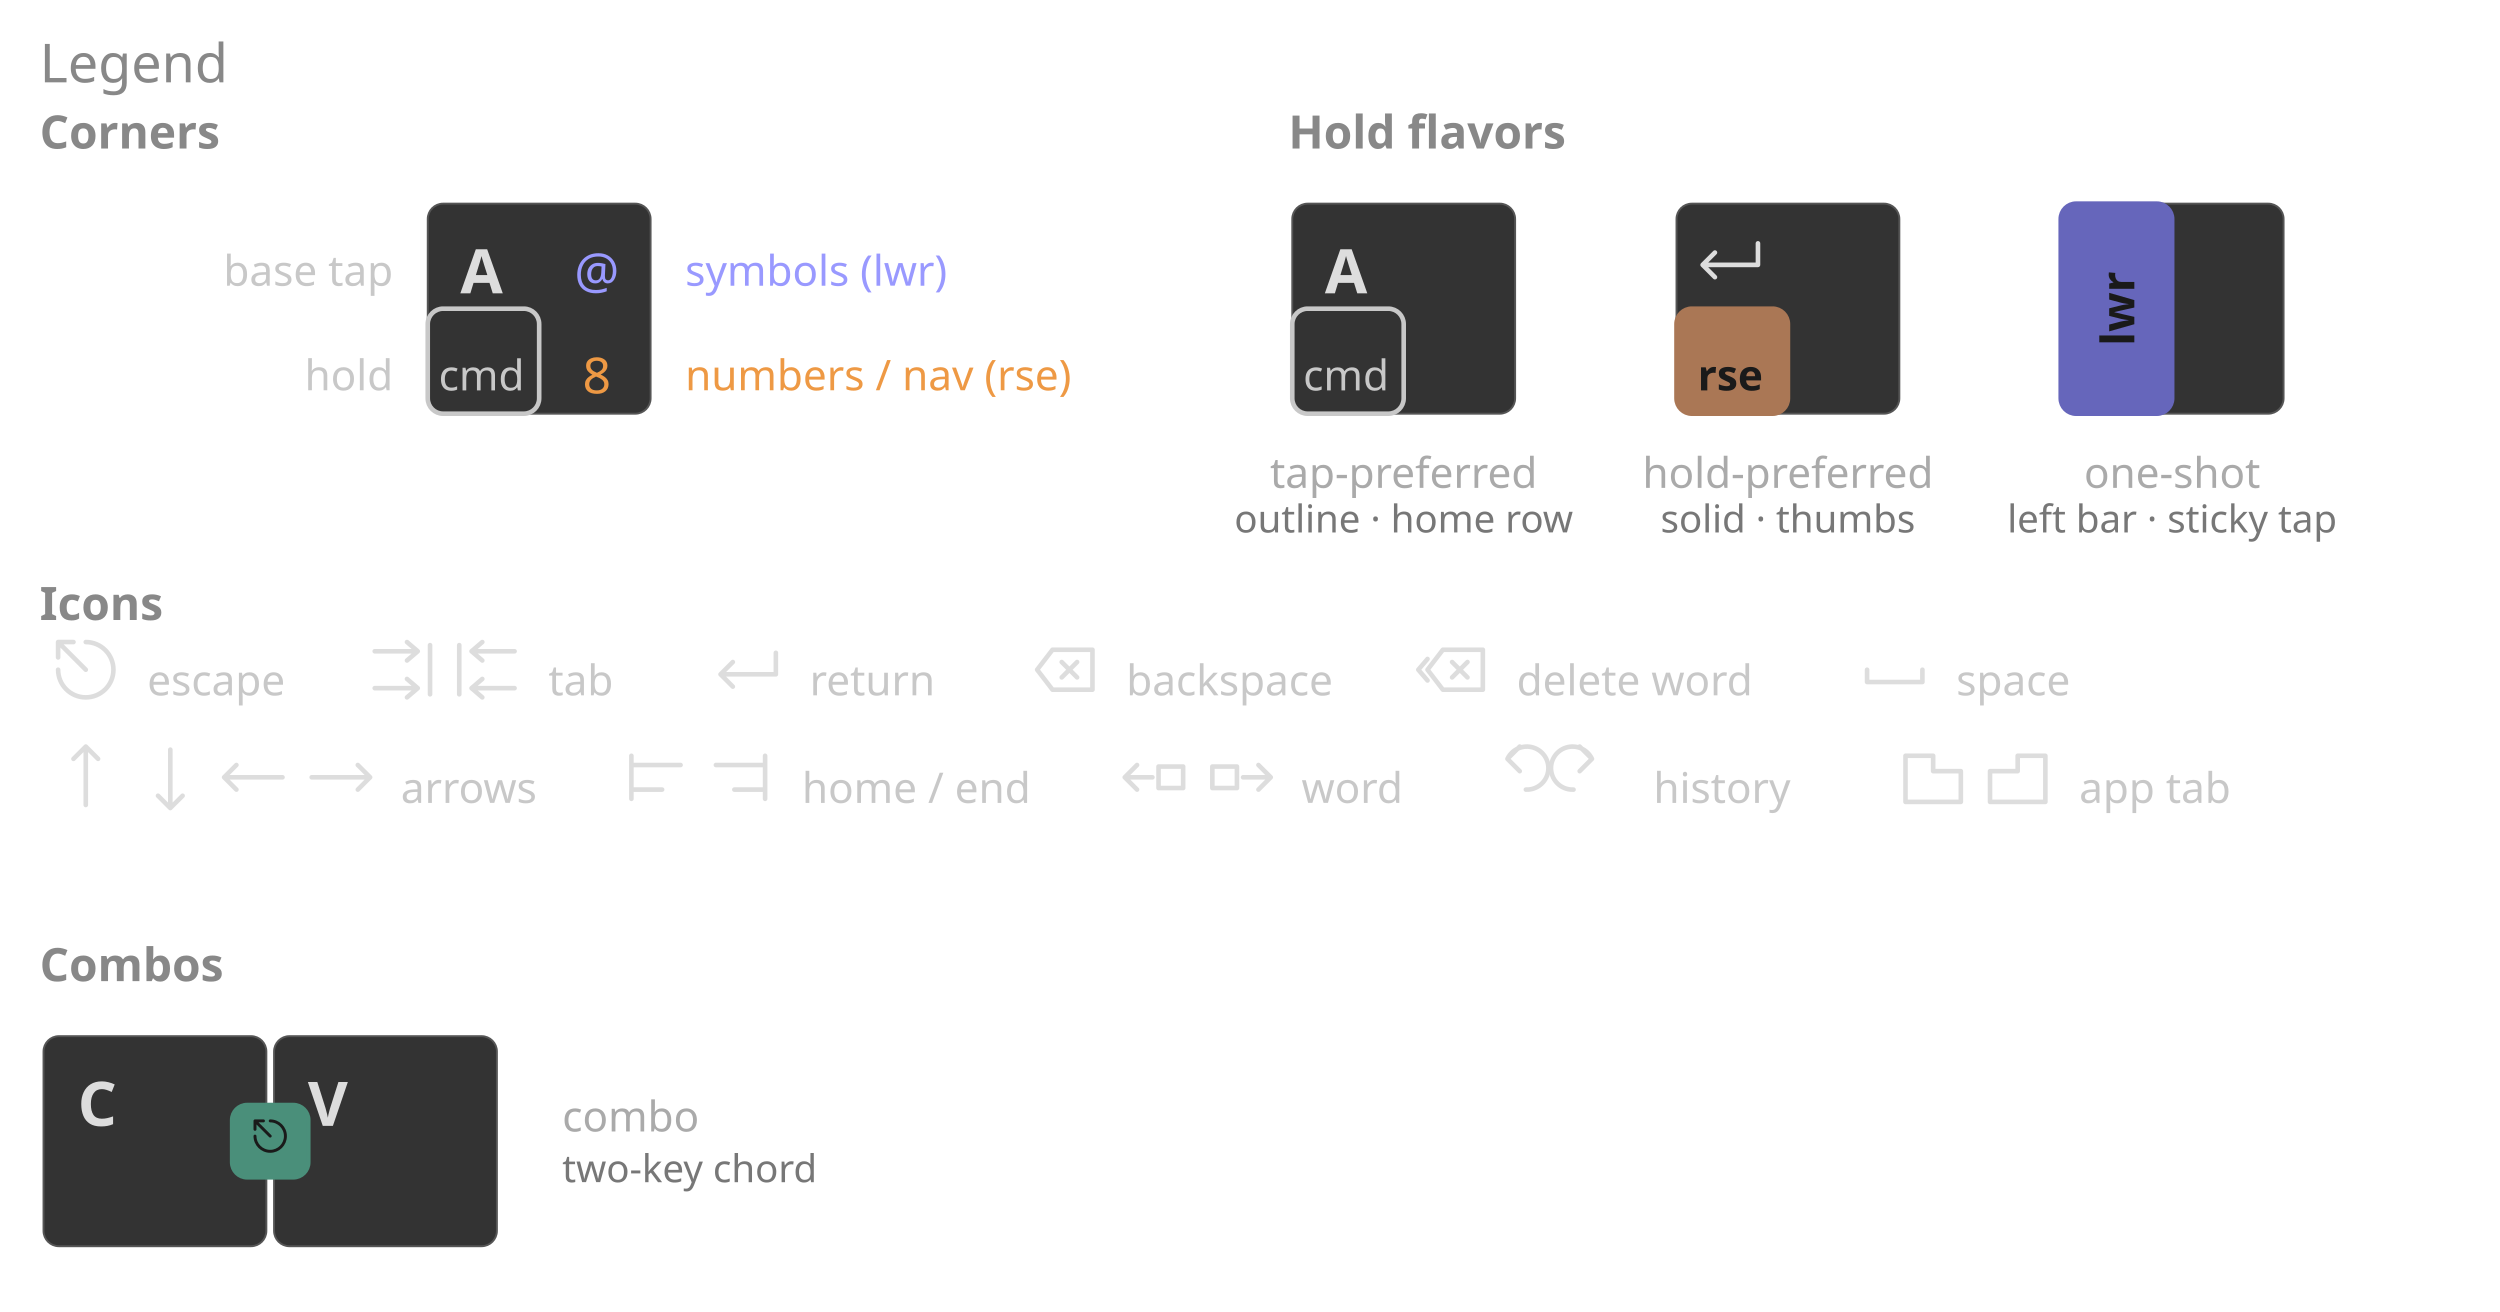
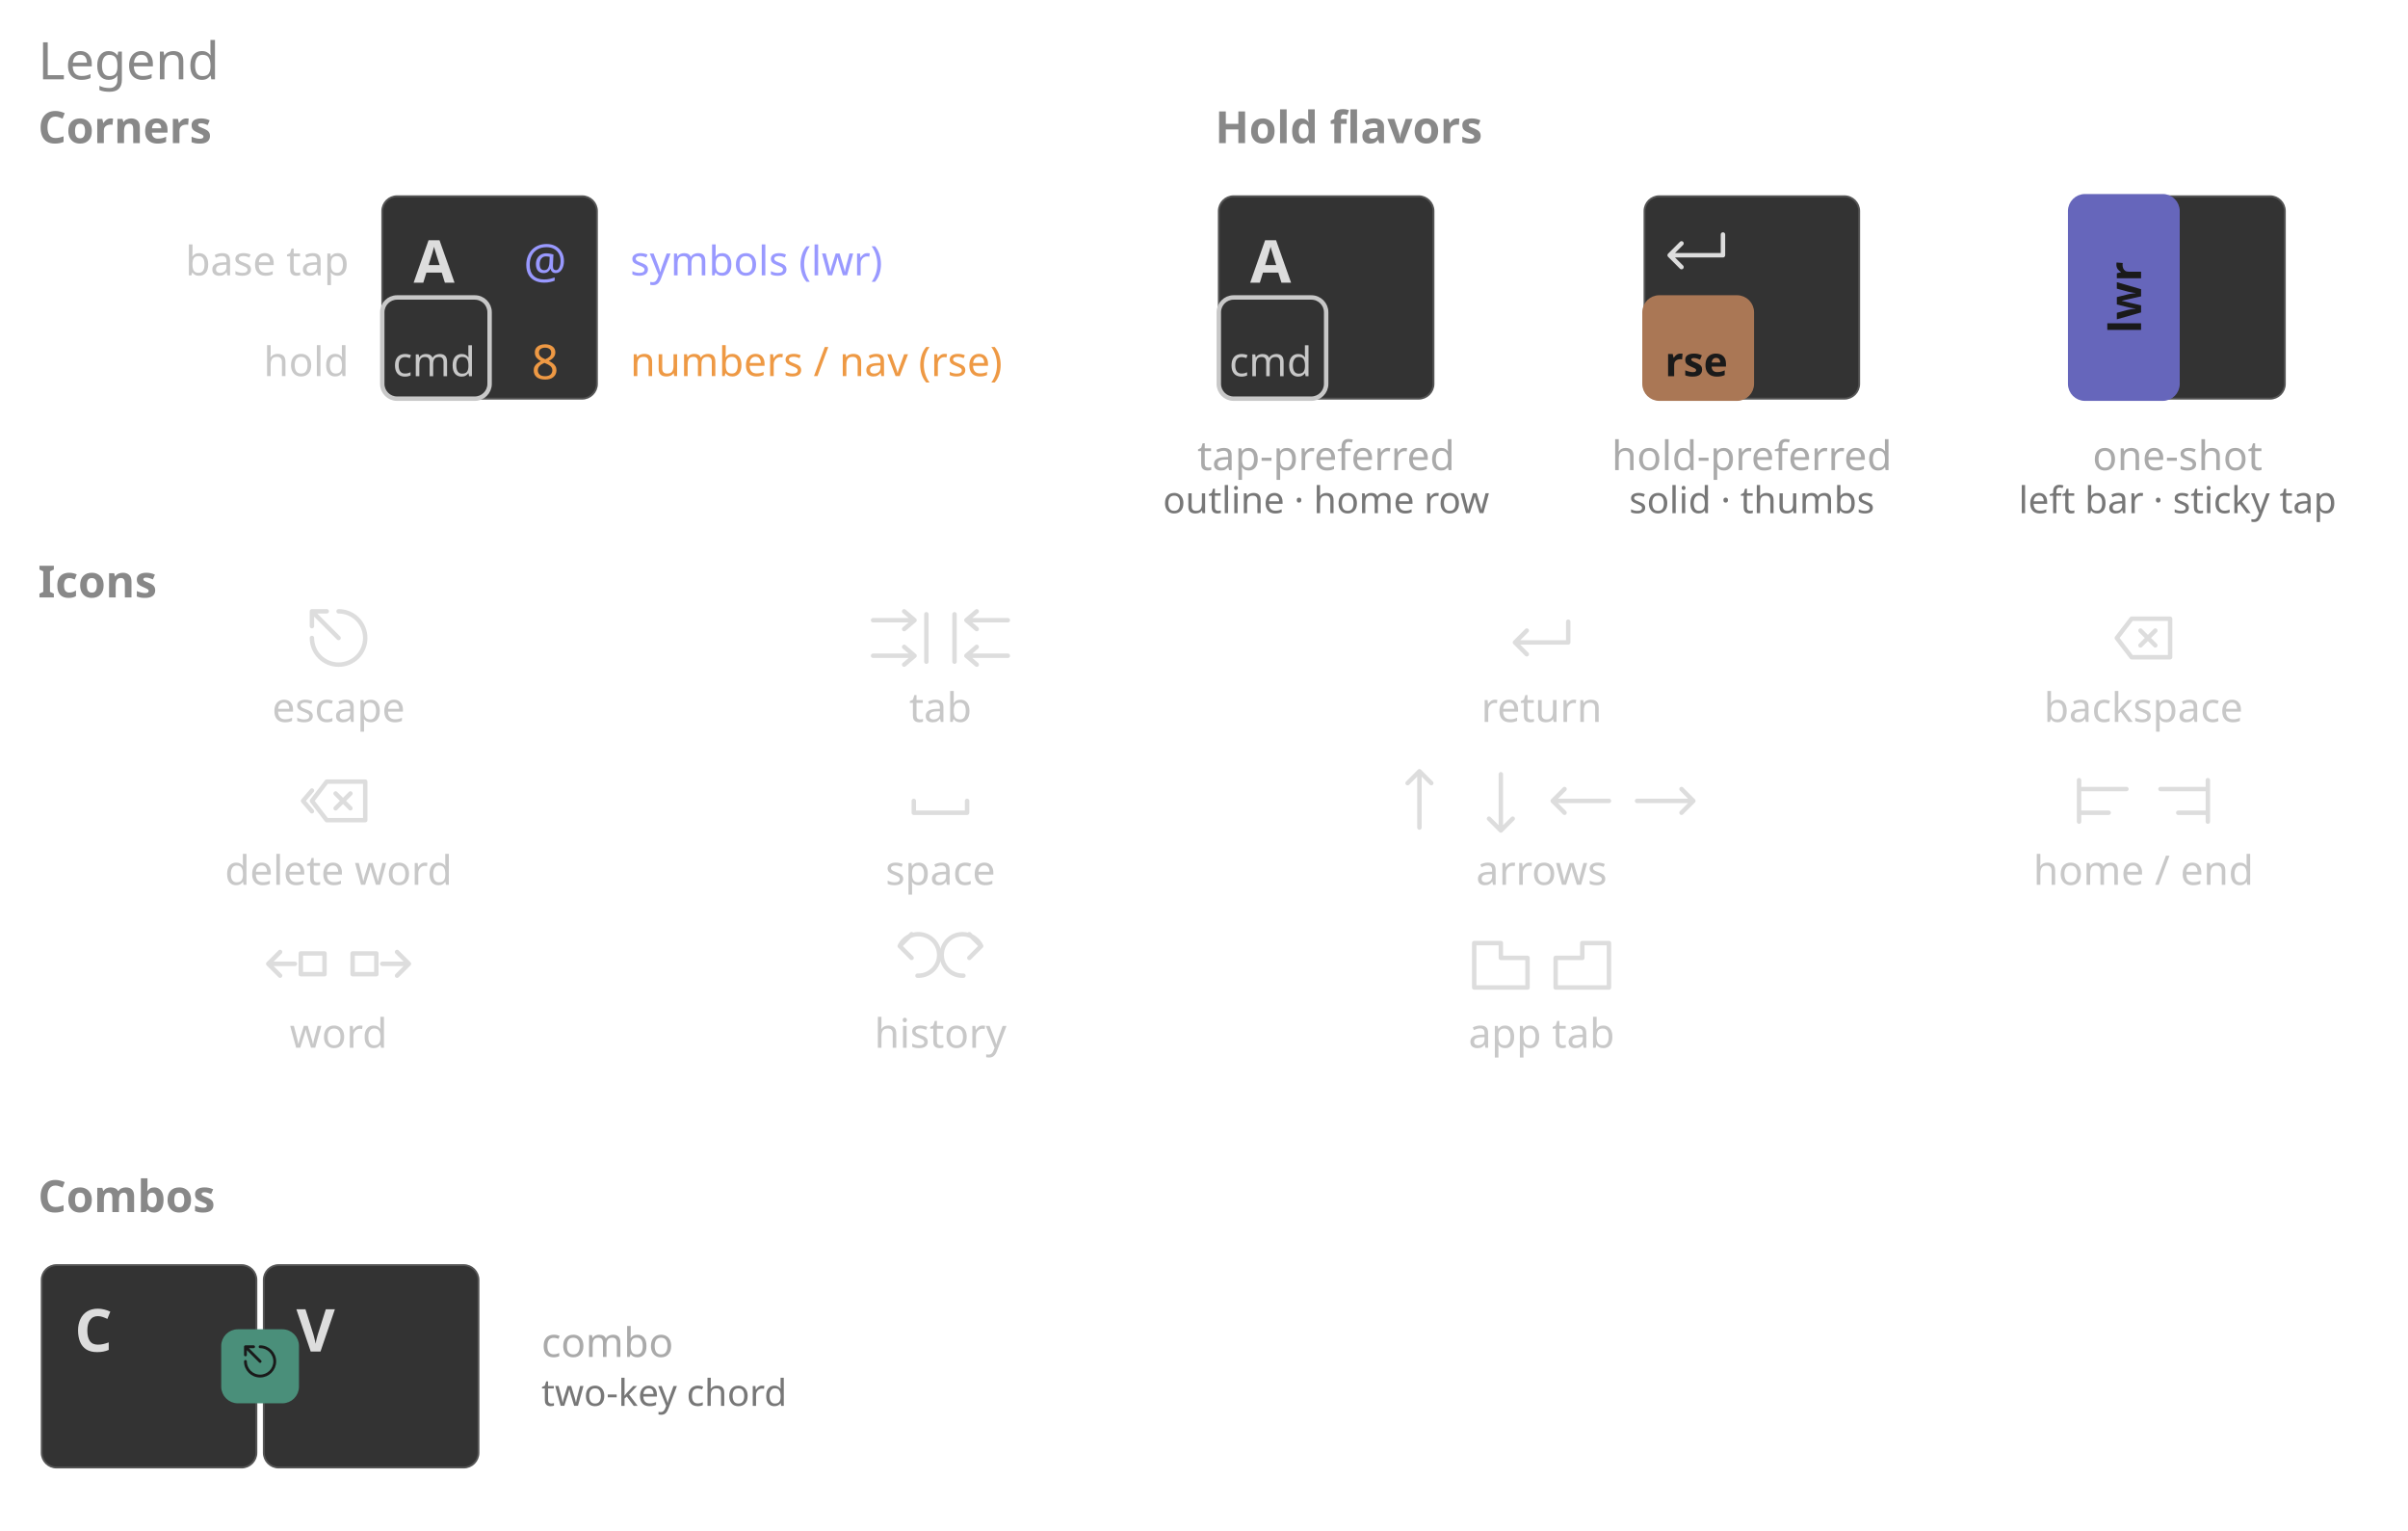
- <svg xmlns="http://www.w3.org/2000/svg" class="keymap" width="650" height="341" viewBox="-10 -24 650.0 341.34">
+ <svg xmlns="http://www.w3.org/2000/svg" class="keymap" width="650" height="413" viewBox="-10 -24 650.0 413.34">
  <style>svg.keymap { background: #1e1e2e; font-family: sans-serif; }
    rect.keycap { fill: #333333; stroke: #555555; stroke-width: 0.5px; }
    text { fill: #c8c8c8; text-anchor: middle; dominant-baseline: central; }
    text.base { font-size: 16px; font-weight: 600; fill: #dddddd; }
    text.hold { font-size: 11px; }
    text.sym { font-size: 13px; fill: #9999ff; }
    text.num { font-size: 13px; fill: #ee9944; }
    text.oneshot { font-size: 12px; font-weight: 600; }
    use.glyph { fill: none; stroke: #c8c8c8; stroke-width: 2.5px;
                stroke-linecap: round; stroke-linejoin: round; }
    use.glyph.base { stroke: #dddddd; stroke-width: 3px; }
    use.glyph.sym { stroke: #9999ff; }
    use.glyph.num { stroke: #ee9944; }
    rect.hold-box { stroke-width: 1.2px; }
    rect.hold-box.tap-preferred.mod { fill: none; stroke: #c8c8c8; }
    rect.hold-box.tap-preferred.sym { fill: none; stroke: #9999ff; }
    rect.hold-box.tap-preferred.nav { fill: none; stroke: #ee9944; }
    rect.hold-box.hold-preferred.mod { fill: #666666; stroke: #666666; }
    rect.hold-box.hold-preferred.sym { fill: #6666bb; stroke: #6666bb; }
    rect.hold-box.hold-preferred.nav { fill: #aa7755; stroke: #aa7755; }
    rect.hold-box.oneshot.mod { fill: #666666; stroke: #666666; }
    rect.hold-box.oneshot.sym { fill: #6666bb; stroke: #6666bb; }
    rect.hold-box.oneshot.nav { fill: #aa7755; stroke: #aa7755; }
    text.hold.hold-preferred.mod, text.oneshot.mod { fill: #eeeeee; font-weight: 700; }
    text.hold.hold-preferred.sym, text.oneshot.sym,
    text.hold.hold-preferred.nav, text.oneshot.nav { fill: #1a1a1a; font-weight: 700; }
    text.hold.tap-preferred { fill: #c8c8c8; }
    text.title { font-size: 14px; fill: #888888; text-anchor: start; }
    rect.combo-badge { fill: #4a8f7a; stroke: #4a8f7a; }
    use.glyph.combo { stroke: #1a1a1a; stroke-width: 3.5px; }
    text.combo { font-size: 9px; font-weight: 700; fill: #1a1a1a; }
text.section { font-size: 12px; fill: #888888; text-anchor: start;
                   font-weight: 600; }
    text.callout { font-size: 11px; fill: #c8c8c8; }
    text.callout.end { text-anchor: end; }
    text.callout.start { text-anchor: start; }
    text.callout.sym { fill: #9999ff; }
    text.callout.num { fill: #ee9944; }
    text.caption { font-size: 11px; fill: #aaaaaa; text-anchor: middle; }
    text.caption.sub { font-size: 10px; fill: #777777; }
    text.caption.start { text-anchor: start; }
-     text.glyph-label { font-size: 11px; fill: #c8c8c8; text-anchor: start; }</style>
+     text.glyph-label { font-size: 11px; fill: #c8c8c8; text-anchor: middle; }</style>
  <defs>
    <path id="glyph_backspace" class="symbol" transform="scale(0.4) translate(-24,-30)" d="M22,19l10,10 M22,29l10-10 M6,24l10,13h26v-26h-26z" />
    <path id="glyph_delete-word" class="symbol" transform="scale(0.4) translate(-24,-30)" d="M22,19l10,10 M22,29l10-10 M6,24l10,13h26v-26h-26z M6,17l-6,7,6,7" />
    <path id="glyph_return" class="symbol" transform="scale(0.4) translate(-24,-30)" d="M42,13V27H6 m8-8l-8,8l8,8" />
    <path id="glyph_space" class="symbol" transform="scale(0.4) translate(-24,-30)" d="M42,24V32H6V24" />
    <path id="glyph_escape" class="symbol" transform="scale(0.4) translate(-24,-30)" d="M24,24l-18-18 m0,10v-10h10 M24,6A18,18,0,1,1,6,24" />
    <path id="glyph_up" class="symbol" transform="scale(0.4) translate(-24,-30)" d="M24,42v-36 m-8,6l8-8l8,8" />
    <path id="glyph_down" class="symbol" transform="scale(0.4) translate(-24,-30)" d="M24,6v36 m-8,-6l8,8l8-8" />
    <path id="glyph_left" class="symbol" transform="scale(0.4) translate(-24,-30)" d="M42,24h-36 m6-8l-8,8l8,8" />
    <path id="glyph_right" class="symbol" transform="scale(0.4) translate(-24,-30)" d="M6,24h36 m-6-8l8,8l-8,8" />
    <path id="glyph_tab" class="symbol" transform="scale(0.4) translate(-24,-30)" d="M6,12H32m-5-6l7,6l-7,6 M6,36H32m-5-6l7,6l-7,6 M42,8v32" />
    <path id="glyph_btab" class="symbol" transform="scale(0.4) translate(-24,-30)" d="M42,12H16m5-6l-7,6l7,6 M42,36H16m5-6l-7,6l7,6 M6,8v32" />
    <path id="glyph_home" class="symbol" transform="scale(0.4) translate(-24,-30)" d="M8,10v28 M8,16h32 M8,32h20" />
    <path id="glyph_end" class="symbol" transform="scale(0.4) translate(-24,-30)" d="M40,10v28 M8,16h32 M20,32h20" />
    <path id="glyph_word-left" class="symbol" transform="scale(0.4) translate(-24,-30)" d="M22,24h-16m6-8l-8,8l8,8 M26,17h16v14h-16z" />
    <path id="glyph_word-right" class="symbol" transform="scale(0.4) translate(-24,-30)" d="M6,17h16v14h-16z M26,24h16m-6-8l8,8l-8,8" />
    <path id="glyph_hist-back" class="symbol" transform="scale(0.4) translate(-24,-30)" d="M36,32A14,14 0 1 0 24,12m8-8l-8,8l8,8" />
    <path id="glyph_hist-fwd" class="symbol" transform="scale(0.4) translate(-24,-30)" d="M12,32A14,14 0 1 1 24,12m-8-8l8,8l-8,8" />
    <path id="glyph_app-tab-prev" class="symbol" transform="scale(0.4) translate(-24,-30)" d="M6,10h18v10h18v20H6z" />
    <path id="glyph_app-tab-next" class="symbol" transform="scale(0.4) translate(-24,-30)" d="M6,20h18v-10h18v30H6z" />
  </defs>
  <text class="title" x="0" y="-8">Legend</text>
-   <g transform="translate(100.00,28.00)">
+   <g transform="translate(92.00,28.00)">
    <rect class="keycap" x="1.0" y="1.0" width="58.0" height="54.67" rx="4.0" ry="4.0" />
    <rect class="hold-box tap-preferred mod" x="1.0" y="28.335" width="29.0" height="27.335" rx="4.0" ry="4.0" />
    <text class="base" x="15.0" y="18.134">A</text>
    <text class="hold tap-preferred mod" x="15.0" y="45.336">cmd</text>
    <text class="sym" x="45.0" y="18.134">@</text>
    <text class="num" x="45.0" y="45.336">8</text>
  </g>
  <text class="section" x="0" y="10">Corners</text>
-   <text class="callout end" x="92.0" y="46.1">base tap</text>
-   <text class="callout end" x="92.0" y="73.3">hold</text>
-   <text class="callout start sym" x="168.0" y="46.1">symbols (lwr)</text>
-   <text class="callout start num" x="168.0" y="73.3">numbers / nav (rse)</text>
-   <text class="section" x="325.0" y="10">Hold flavors</text>
-   <g transform="translate(325.00,28.00)">
+   <text class="callout end" x="84.0" y="46.1">base tap</text>
+   <text class="callout end" x="84.0" y="73.3">hold</text>
+   <text class="callout start sym" x="160.0" y="46.1">symbols (lwr)</text>
+   <text class="callout start num" x="160.0" y="73.3">numbers / nav (rse)</text>
+   <text class="section" x="318.0" y="10">Hold flavors</text>
+   <g transform="translate(318.00,28.00)">
    <rect class="keycap" x="1.0" y="1.0" width="58.0" height="54.67" rx="4.0" ry="4.0" />
    <rect class="hold-box tap-preferred mod" x="1.0" y="28.335" width="29.0" height="27.335" rx="4.0" ry="4.0" />
    <text class="base" x="15.0" y="18.134">A</text>
    <text class="hold tap-preferred mod" x="15.0" y="45.336">cmd</text>
  </g>
-   <text class="caption" x="355.0" y="98.7">tap-preferred</text>
-   <text class="caption sub" x="355.0" y="110.7">outline · home row</text>
-   <g transform="translate(425.00,28.00)">
+   <text class="caption" x="348.0" y="98.7">tap-preferred</text>
+   <text class="caption sub" x="348.0" y="110.7">outline · home row</text>
+   <g transform="translate(433.00,28.00)">
    <rect class="keycap" x="1.0" y="1.0" width="58.0" height="54.67" rx="4.0" ry="4.0" />
    <rect class="hold-box hold-preferred nav" x="1.0" y="28.335" width="29.0" height="27.335" rx="4.0" ry="4.0" />
    <use class="glyph base" href="#glyph_return" x="15.0" y="18.134" />
    <text class="hold hold-preferred nav" x="15.0" y="45.336">rse</text>
  </g>
-   <text class="caption" x="455.0" y="98.7">hold-preferred</text>
-   <text class="caption sub" x="455.0" y="110.7">solid · thumbs</text>
-   <g transform="translate(525.00,28.00)">
+   <text class="caption" x="463.0" y="98.7">hold-preferred</text>
+   <text class="caption sub" x="463.0" y="110.7">solid · thumbs</text>
+   <g transform="translate(548.00,28.00)">
    <rect class="keycap" x="1.0" y="1.0" width="58.0" height="54.67" rx="4.0" ry="4.0" />
    <rect class="hold-box oneshot sym" x="1.0" y="1.0" width="29.0" height="54.67" rx="4.0" ry="4.0" />
    <text class="oneshot sym" transform="translate(15.5,28.335) rotate(-90)">lwr</text>
  </g>
-   <text class="caption" x="555.0" y="98.7">one-shot</text>
-   <text class="caption sub" x="555.0" y="110.7">left bar · sticky tap</text>
+   <text class="caption" x="578.0" y="98.7">one-shot</text>
+   <text class="caption sub" x="578.0" y="110.7">left bar · sticky tap</text>
  <text class="section" x="0" y="132.7">Icons</text>
-   <use class="glyph base" href="#glyph_escape" x="12.0" y="152.7" />
-   <text class="glyph-label" x="28.0" y="152.7">escape</text>
-   <use class="glyph base" href="#glyph_tab" x="94.4" y="152.7" />
-   <use class="glyph base" href="#glyph_btab" x="116.4" y="152.7" />
-   <text class="glyph-label" x="132.4" y="152.7">tab</text>
-   <use class="glyph base" href="#glyph_return" x="184.4" y="152.7" />
-   <text class="glyph-label" x="200.4" y="152.7">return</text>
-   <use class="glyph base" href="#glyph_backspace" x="266.8" y="152.7" />
-   <text class="glyph-label" x="282.8" y="152.7">backspace</text>
-   <use class="glyph base" href="#glyph_delete-word" x="368.4" y="152.7" />
-   <text class="glyph-label" x="384.4" y="152.7">delete word</text>
-   <use class="glyph base" href="#glyph_space" x="482.8" y="152.7" />
-   <text class="glyph-label" x="498.8" y="152.7">space</text>
-   <use class="glyph base" href="#glyph_up" x="12.0" y="180.7" />
-   <use class="glyph base" href="#glyph_down" x="34.0" y="180.7" />
-   <use class="glyph base" href="#glyph_left" x="56.0" y="180.7" />
-   <use class="glyph base" href="#glyph_right" x="78.0" y="180.7" />
-   <text class="glyph-label" x="94.0" y="180.7">arrows</text>
-   <use class="glyph base" href="#glyph_home" x="160.4" y="180.7" />
-   <use class="glyph base" href="#glyph_end" x="182.4" y="180.7" />
-   <text class="glyph-label" x="198.4" y="180.7">home / end</text>
-   <use class="glyph base" href="#glyph_word-left" x="290.4" y="180.7" />
-   <use class="glyph base" href="#glyph_word-right" x="312.4" y="180.7" />
-   <text class="glyph-label" x="328.4" y="180.7">word</text>
-   <use class="glyph base" href="#glyph_hist-back" x="382.0" y="180.7" />
-   <use class="glyph base" href="#glyph_hist-fwd" x="404.0" y="180.7" />
-   <text class="glyph-label" x="420.0" y="180.7">history</text>
-   <use class="glyph base" href="#glyph_app-tab-prev" x="492.8" y="180.7" />
-   <use class="glyph base" href="#glyph_app-tab-next" x="514.8" y="180.7" />
-   <text class="glyph-label" x="530.8" y="180.7">app tab</text>
-   <text class="section" x="0" y="226.7">Combos</text>
-   <g transform="translate(0.00,244.67)">
+   <use class="glyph base" href="#glyph_escape" x="81.2" y="150.7" />
+   <text class="glyph-label" x="81.2" y="166.7">escape</text>
+   <use class="glyph base" href="#glyph_tab" x="232.8" y="150.7" />
+   <use class="glyph base" href="#glyph_btab" x="254.8" y="150.7" />
+   <text class="glyph-label" x="243.8" y="166.7">tab</text>
+   <use class="glyph base" href="#glyph_return" x="406.2" y="150.7" />
+   <text class="glyph-label" x="406.2" y="166.7">return</text>
+   <use class="glyph base" href="#glyph_backspace" x="568.8" y="150.7" />
+   <text class="glyph-label" x="568.8" y="166.7">backspace</text>
+   <use class="glyph base" href="#glyph_delete-word" x="81.2" y="194.7" />
+   <text class="glyph-label" x="81.2" y="210.7">delete word</text>
+   <use class="glyph base" href="#glyph_space" x="243.8" y="194.7" />
+   <text class="glyph-label" x="243.8" y="210.7">space</text>
+   <use class="glyph base" href="#glyph_up" x="373.2" y="194.7" />
+   <use class="glyph base" href="#glyph_down" x="395.2" y="194.7" />
+   <use class="glyph base" href="#glyph_left" x="417.2" y="194.7" />
+   <use class="glyph base" href="#glyph_right" x="439.2" y="194.7" />
+   <text class="glyph-label" x="406.2" y="210.7">arrows</text>
+   <use class="glyph base" href="#glyph_home" x="557.8" y="194.7" />
+   <use class="glyph base" href="#glyph_end" x="579.8" y="194.7" />
+   <text class="glyph-label" x="568.8" y="210.7">home / end</text>
+   <use class="glyph base" href="#glyph_word-left" x="70.2" y="238.7" />
+   <use class="glyph base" href="#glyph_word-right" x="92.2" y="238.7" />
+   <text class="glyph-label" x="81.2" y="254.7">word</text>
+   <use class="glyph base" href="#glyph_hist-back" x="232.8" y="238.7" />
+   <use class="glyph base" href="#glyph_hist-fwd" x="254.8" y="238.7" />
+   <text class="glyph-label" x="243.8" y="254.7">history</text>
+   <use class="glyph base" href="#glyph_app-tab-prev" x="395.2" y="238.7" />
+   <use class="glyph base" href="#glyph_app-tab-next" x="417.2" y="238.7" />
+   <text class="glyph-label" x="406.2" y="254.7">app tab</text>
+   <text class="section" x="0" y="298.7">Combos</text>
+   <g transform="translate(0.00,316.67)">
    <rect class="keycap" x="1.0" y="1.0" width="58.0" height="54.67" rx="4.0" ry="4.0" />
    <text class="base" x="15.0" y="18.134">C</text>
  </g>
-   <g transform="translate(60.00,244.67)">
+   <g transform="translate(60.00,316.67)">
    <rect class="keycap" x="1.0" y="1.0" width="58.0" height="54.67" rx="4.0" ry="4.0" />
    <text class="base" x="15.0" y="18.134">V</text>
  </g>
-   <g class="combo" transform="translate(60.00,273.00)">
+   <g class="combo" transform="translate(60.00,345.00)">
    <rect class="combo-badge" x="-10.0" y="-9.5" width="20.0" height="19.0" rx="4.0" ry="4.0" />
    <g transform="scale(0.55)">
      <use class="glyph combo" href="#glyph_escape" />
    </g>
  </g>
-   <text class="caption start" x="136.0" y="266.2">combo</text>
-   <text class="caption sub start" x="136.0" y="279.8">two-key chord</text>
+   <text class="caption start" x="136.0" y="338.2">combo</text>
+   <text class="caption sub start" x="136.0" y="351.8">two-key chord</text>
</svg>
